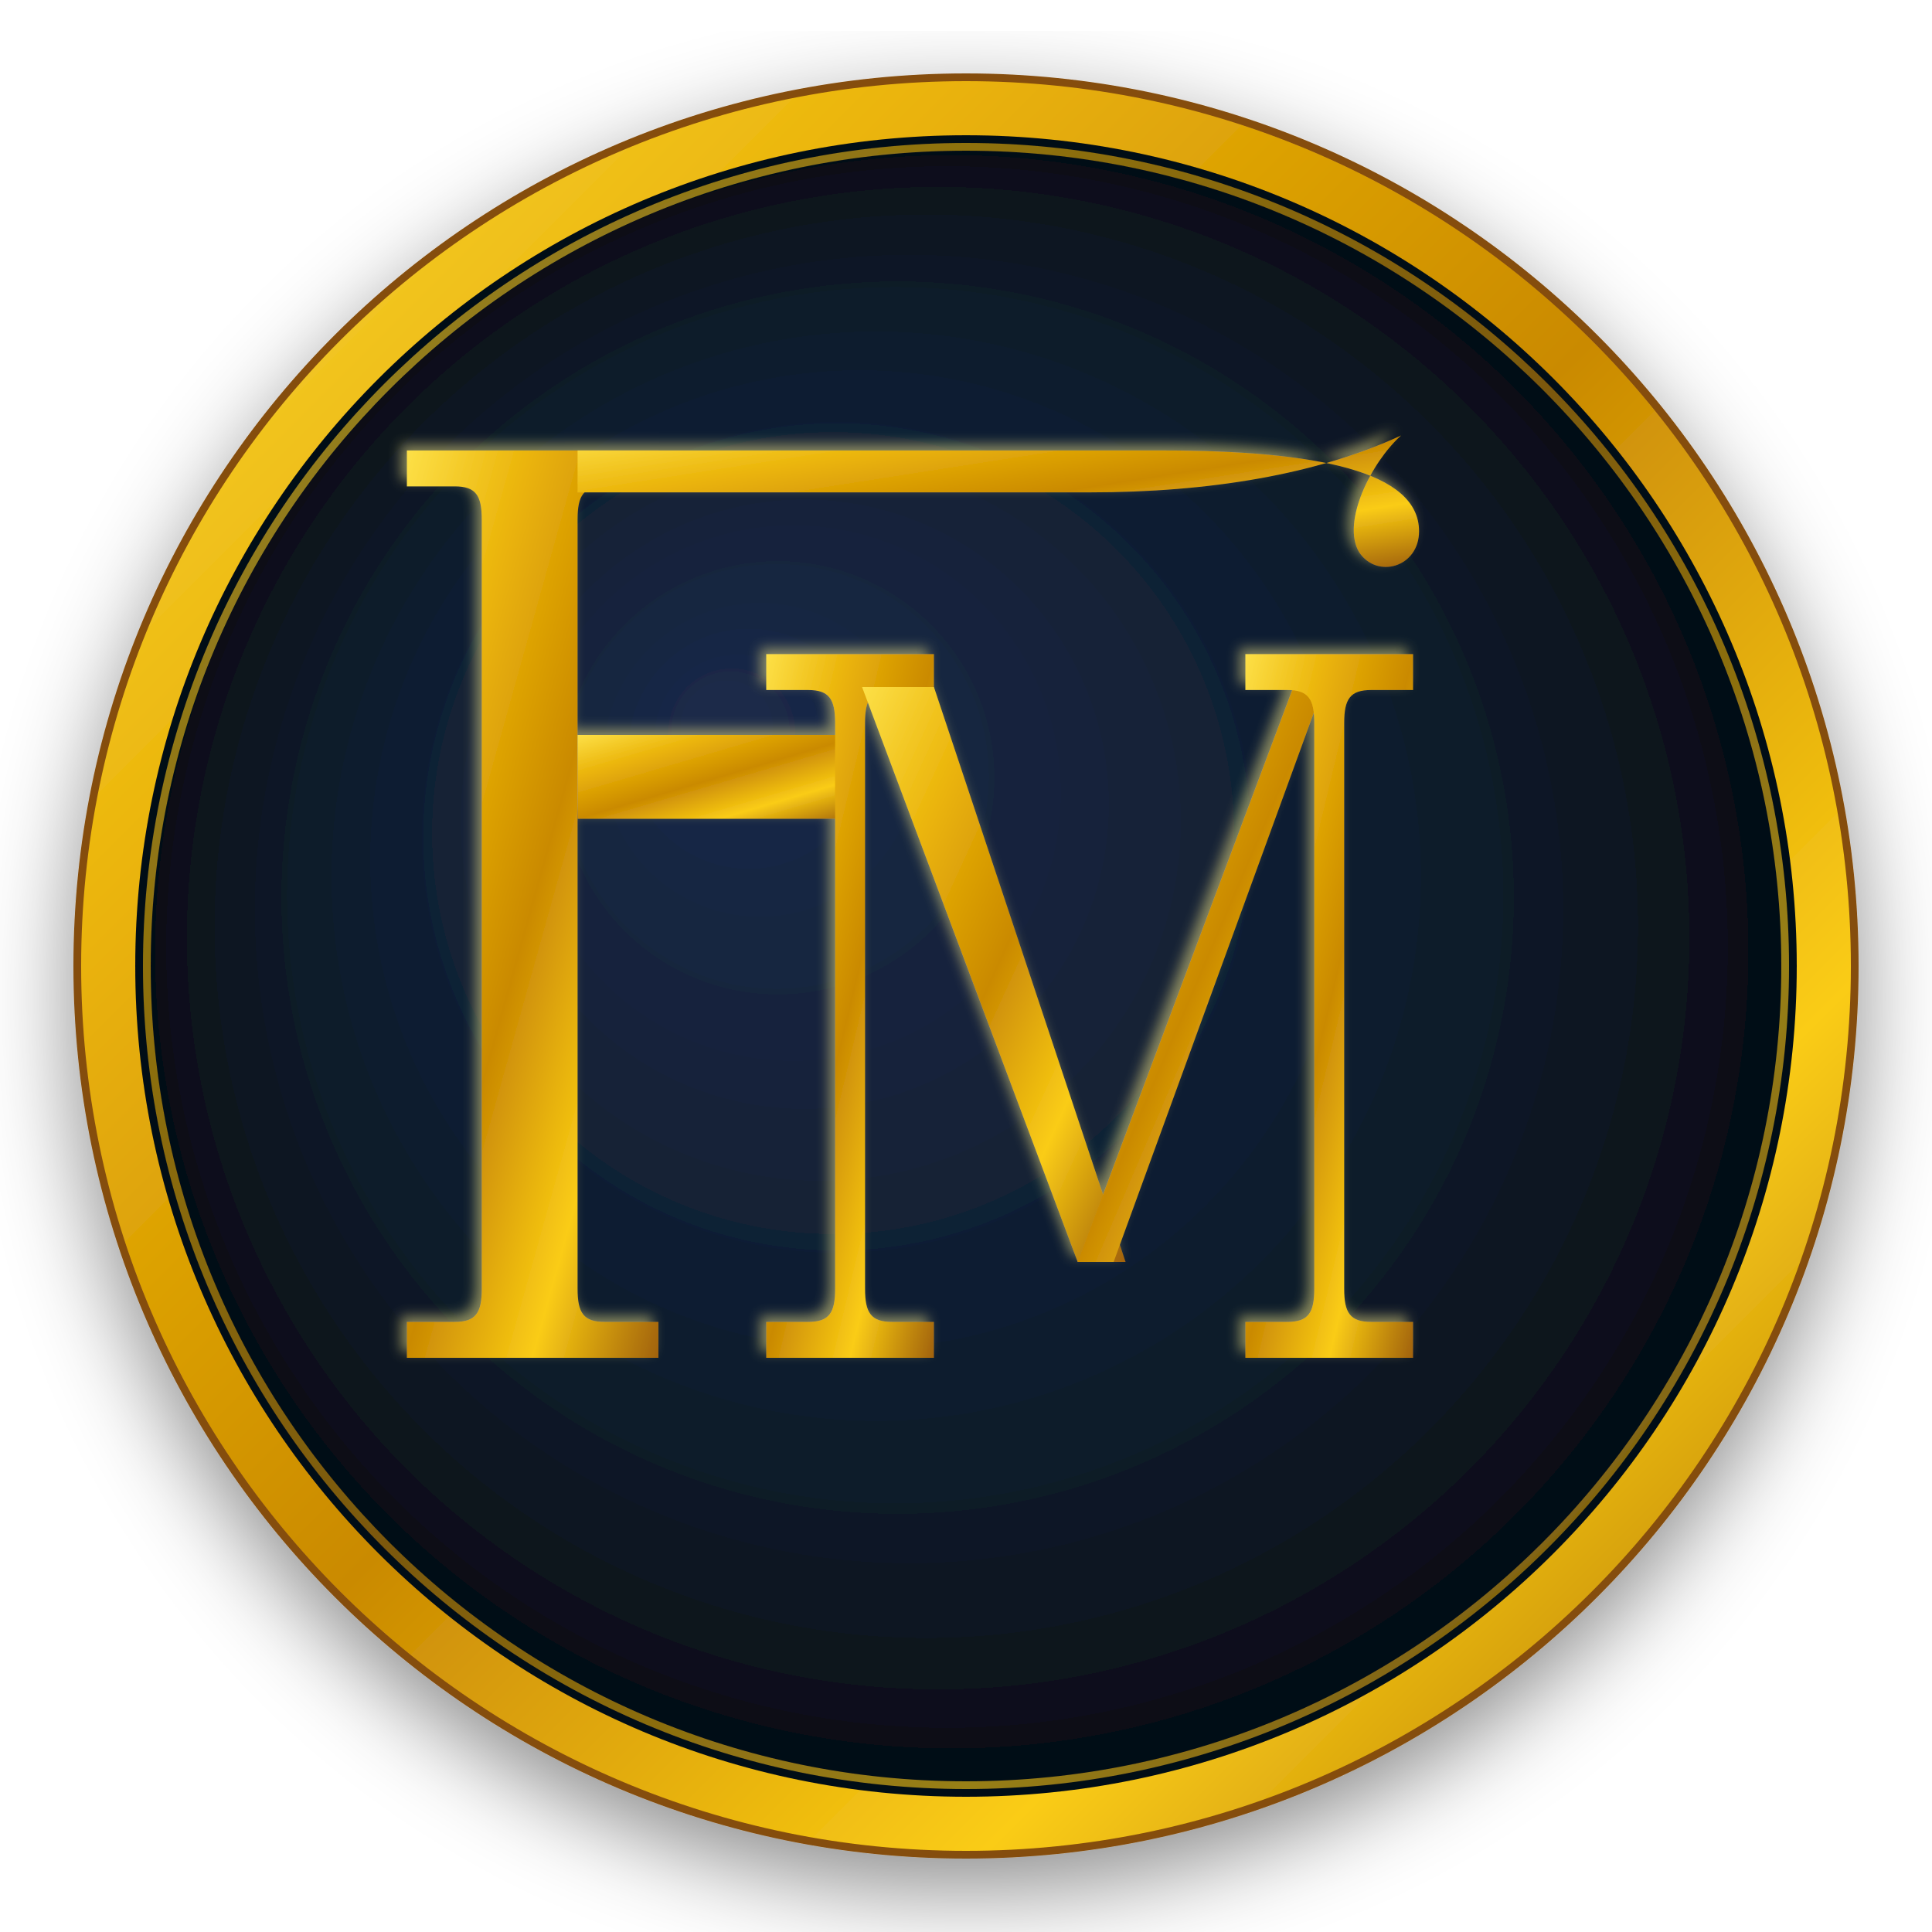
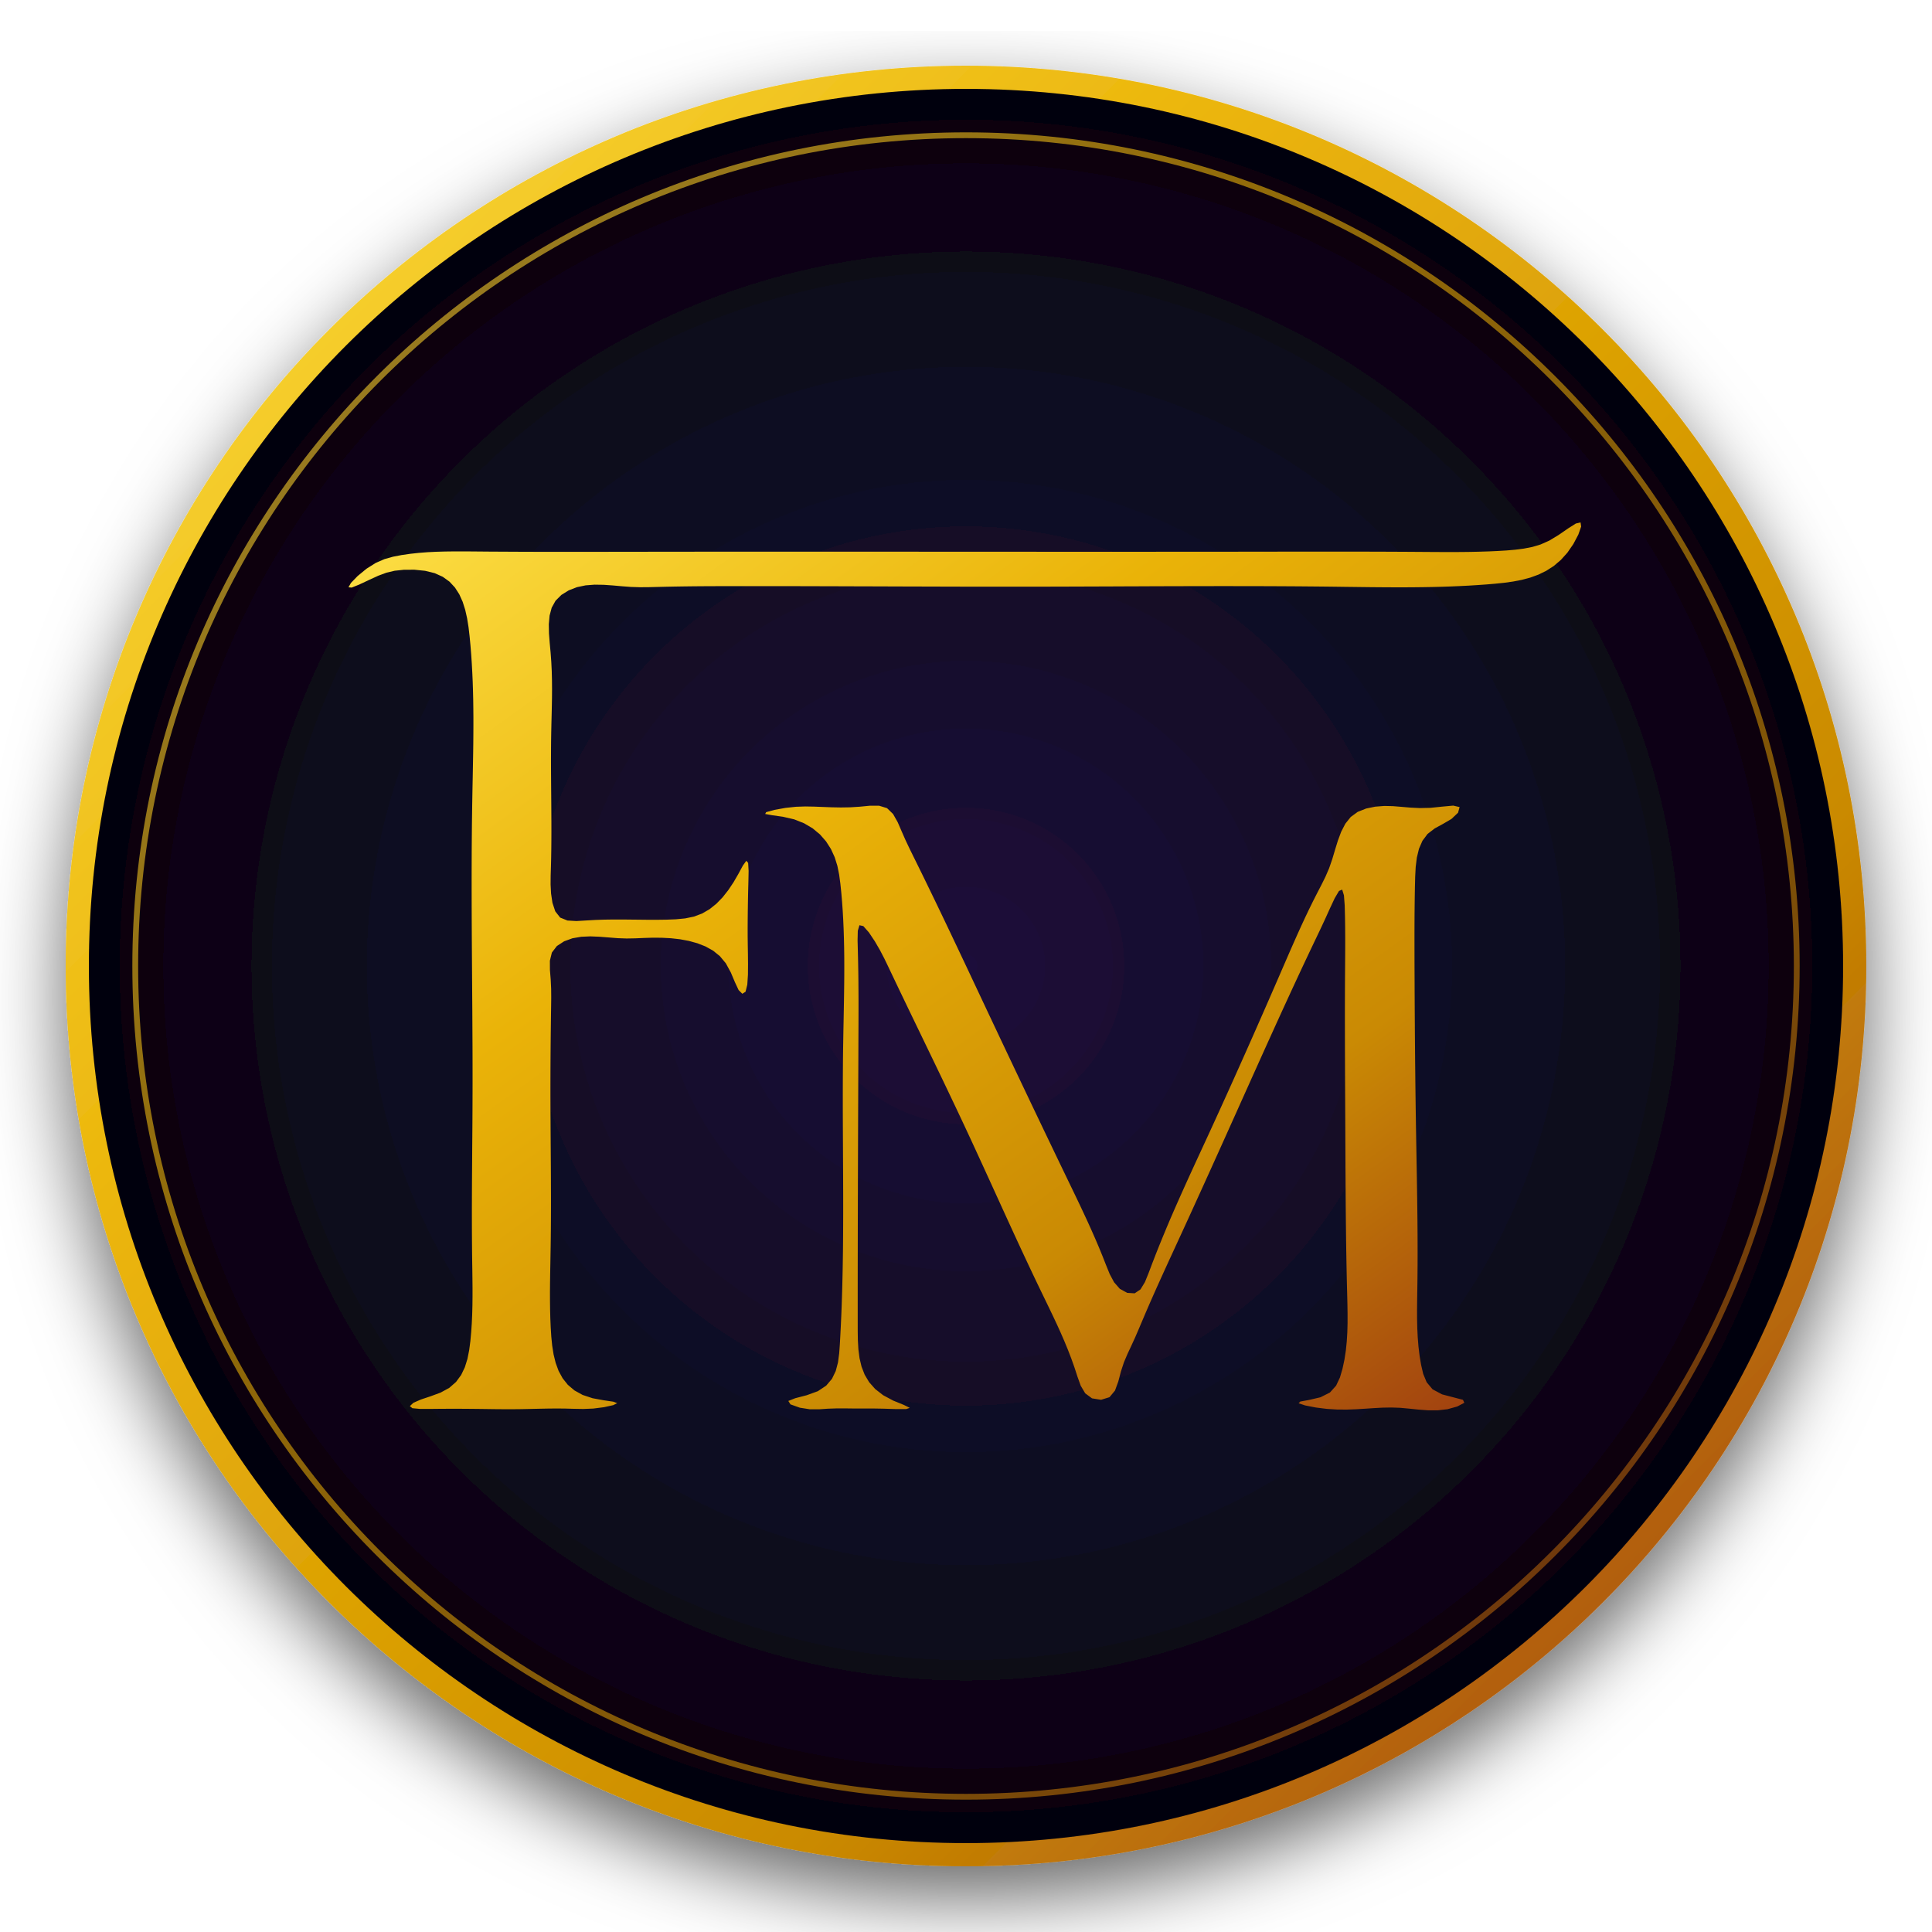
- <svg xmlns="http://www.w3.org/2000/svg" viewBox="0 0 500 500" width="100%" height="100%">
+ <svg xmlns="http://www.w3.org/2000/svg" viewBox="0 0 1000 1000" width="100%" height="100%">
  <defs>
-     <radialGradient id="pinBaseGradient" cx="50%" cy="50%" r="50%" fx="35%" fy="35%">
-       <stop offset="0%" stop-color="#1B2A4A" />
-       <stop offset="70%" stop-color="#0D1B2A" />
-       <stop offset="100%" stop-color="#050C14" />
+     <radialGradient id="pinBase" cx="50%" cy="50%" r="50%">
+       <stop offset="0%" stop-color="#1e113a" />
+       <stop offset="70%" stop-color="#0c081e" />
+       <stop offset="100%" stop-color="#05030a" />
    </radialGradient>
-     <linearGradient id="goldReliefGradient" x1="0%" y1="0%" x2="100%" y2="100%">
+     <linearGradient id="goldSheen" x1="0%" y1="0%" x2="100%" y2="100%">
      <stop offset="0%" stop-color="#FDE047" />
-       <stop offset="25%" stop-color="#EAB308" />
-       <stop offset="50%" stop-color="#CA8A04" />
-       <stop offset="75%" stop-color="#FACC15" />
-       <stop offset="100%" stop-color="#A16207" />
+       <stop offset="35%" stop-color="#EAB308" />
+       <stop offset="70%" stop-color="#CA8A04" />
+       <stop offset="100%" stop-color="#9A3412" />
    </linearGradient>
-     <filter id="pinShadow" x="-20%" y="-20%" width="140%" height="140%">
-       <feDropShadow dx="0" dy="8" stdDeviation="12" flood-color="#000000" flood-opacity="0.45" />
-     </filter>
-     <filter id="emboss3D" x="-10%" y="-10%" width="120%" height="120%">
-       <feDropShadow dx="1" dy="2" stdDeviation="1.5" flood-color="#000000" flood-opacity="0.6" />
-       <feDropShadow dx="-1" dy="-1" stdDeviation="1" flood-color="#FEF08A" flood-opacity="0.5" />
+     <filter id="shadow3d">
+       <feDropShadow dx="0" dy="16" stdDeviation="20" flood-color="#000" flood-opacity="0.6" />
    </filter>
  </defs>
-   <g id="Layer_1_Base_Disc" filter="url(#pinShadow)">
-     <circle cx="250" cy="250" r="230" fill="url(#goldReliefGradient)" stroke="#854D0E" stroke-width="2" />
-     <circle cx="250" cy="250" r="215" fill="url(#pinBaseGradient)" />
-     <circle cx="250" cy="250" r="212" fill="none" stroke="url(#goldReliefGradient)" stroke-width="2" opacity="0.6" />
-   </g>
-   <g id="Layer_2_FM_Monogram" fill="url(#goldReliefGradient)" filter="url(#emboss3D)" transform="translate(65, 60) scale(1.55)">
-     <path d="M 38 188 L 68 188 L 68 182 L 59 182 C 55.5 182 54.5 180.5 54.5 176.5 L 54.5 48 C 54.5 44 55.5 42.5 59 42.5 L 68 42.5 L 68 36.5 L 26 36.5 L 26 42.5 L 34 42.5 C 37.5 42.5 38.5 44 38.5 48 L 38.5 176.5 C 38.5 180.5 37.5 182 34 182 L 26 182 L 26 188 Z" />
-     <path d="M 54.5 43.5 L 140 43.5 C 160 43.5 178 40.5 192 34 C 187 38.5 182 48.5 185 53.5 C 188 58 195 56 195 50 C 195 40 178 36.5 152 36.5 L 54.5 36.5 Z" />
-     <path d="M 54.5 98 L 98 98 L 102 91 L 98 84 L 54.5 84 Z" />
-     <path d="M 88 188 L 114 188 L 114 182 L 107 182 C 103.5 182 102.5 180.5 102.5 176.5 L 102.5 82 C 102.5 78 103.5 76.5 107 76.5 L 114 76.5 L 114 70.5 L 86 70.5 L 86 76.5 L 93 76.5 C 96.5 76.5 97.5 78 97.5 82 L 97.5 176.5 C 97.5 180.5 96.5 182 93 182 L 86 182 L 86 188 Z" />
-     <polygon points="102,76 138,172 146,172 114,76" />
-     <polygon points="138,172 174,76 179,76 144,172" />
-     <path d="M 166 188 L 194 188 L 194 182 L 187 182 C 183.5 182 182.5 180.5 182.5 176.5 L 182.5 82 C 182.5 78 183.5 76.5 187 76.5 L 194 76.5 L 194 70.5 L 166 70.5 L 166 76.5 L 173 76.5 C 176.5 76.5 177.5 78 177.5 82 L 177.5 176.5 C 177.5 180.5 176.5 182 173 182 L 166 182 L 166 188 Z" />
+   <circle cx="500" cy="500" r="460" fill="url(#pinBase)" stroke="url(#goldSheen)" stroke-width="12" filter="url(#shadow3d)" />
+   <circle cx="500" cy="500" r="430" fill="none" stroke="url(#goldSheen)" stroke-width="3" opacity="0.6" />
+   <g transform="translate(100, 100) scale(0.8)">
+     <path fill="url(#goldSheen)" fill-rule="evenodd" d="M 401.67 396.88 L 396.00 396.78 L 389.98 396.98 L 383.22 397.70 L 375.97 399.01 L 370.67 400.48 L 370.08 401.63 L 374.50 402.44 L 381.54 403.44 L 388.80 405.11 L 395.20 407.64 L 400.76 410.92 L 405.50 414.86 L 409.44 419.36 L 412.61 424.31 L 415.04 429.61 L 416.77 435.16 L 417.93 440.88 L 418.71 446.70 L 419.32 452.58 L 419.82 458.46 L 420.24 464.37 L 420.57 470.28 L 420.83 476.21 L 421.02 482.15 L 421.15 488.10 L 421.23 494.06 L 421.25 500.02 L 421.24 505.99 L 421.19 511.96 L 421.11 517.94 L 421.02 523.92 L 420.91 529.90 L 420.80 535.88 L 420.68 541.85 L 420.58 547.83 L 420.48 553.79 L 420.41 559.76 L 420.36 565.71 L 420.32 571.67 L 420.30 577.61 L 420.29 583.56 L 420.29 589.50 L 420.30 595.44 L 420.32 601.37 L 420.35 607.31 L 420.38 613.24 L 420.41 619.18 L 420.44 625.11 L 420.47 631.04 L 420.50 636.98 L 420.52 642.91 L 420.54 648.85 L 420.54 654.79 L 420.54 660.74 L 420.52 666.69 L 420.49 672.64 L 420.45 678.59 L 420.39 684.56 L 420.30 690.52 L 420.20 696.50 L 420.07 702.48 L 419.92 708.47 L 419.74 714.47 L 419.54 720.47 L 419.30 726.49 L 419.03 732.51 L 418.72 738.54 L 418.39 744.59 L 417.96 750.62 L 417.18 756.49 L 415.72 762.04 L 413.28 767.11 L 409.52 771.52 L 404.14 775.10 L 396.92 777.72 L 389.51 779.64 L 385.04 781.42 L 386.43 783.62 L 392.49 785.78 L 399.03 786.81 L 404.94 786.81 L 410.70 786.42 L 416.68 786.22 L 422.74 786.24 L 428.55 786.31 L 433.97 786.30 L 439.63 786.29 L 446.43 786.41 L 454.52 786.67 L 461.33 786.66 L 463.63 785.88 L 459.78 783.98 L 452.86 781.16 L 446.39 777.70 L 441.26 773.71 L 437.33 769.27 L 434.44 764.42 L 432.42 759.23 L 431.12 753.76 L 430.38 748.07 L 430.04 742.23 L 429.95 736.28 L 429.94 730.31 L 429.94 724.32 L 429.94 718.34 L 429.94 712.35 L 429.94 706.35 L 429.95 700.36 L 429.95 694.37 L 429.96 688.37 L 429.97 682.38 L 429.98 676.38 L 429.99 670.39 L 430.00 664.40 L 430.02 658.41 L 430.03 652.43 L 430.05 646.44 L 430.06 640.46 L 430.08 634.49 L 430.10 628.52 L 430.12 622.55 L 430.14 616.59 L 430.16 610.64 L 430.18 604.70 L 430.20 598.76 L 430.22 592.83 L 430.25 586.91 L 430.27 580.99 L 430.29 575.09 L 430.31 569.20 L 430.34 563.32 L 430.36 557.45 L 430.38 551.59 L 430.40 545.74 L 430.43 539.91 L 430.45 534.07 L 430.46 528.20 L 430.46 522.26 L 430.43 516.23 L 430.39 510.05 L 430.31 503.71 L 430.19 497.16 L 430.03 490.37 L 429.85 483.38 L 429.99 477.21 L 431.06 473.62 L 433.58 474.19 L 437.20 478.31 L 441.02 484.03 L 444.33 489.74 L 447.18 495.22 L 449.76 500.57 L 452.29 505.89 L 454.82 511.21 L 457.37 516.54 L 459.93 521.87 L 462.49 527.20 L 465.06 532.53 L 467.64 537.87 L 470.22 543.21 L 472.80 548.56 L 475.38 553.91 L 477.97 559.27 L 480.55 564.63 L 483.13 569.99 L 485.71 575.37 L 488.28 580.74 L 490.84 586.13 L 493.40 591.51 L 495.95 596.91 L 498.49 602.31 L 501.01 607.71 L 503.53 613.13 L 506.03 618.55 L 508.52 623.97 L 511.01 629.39 L 513.49 634.82 L 515.97 640.24 L 518.44 645.67 L 520.92 651.09 L 523.39 656.52 L 525.86 661.93 L 528.34 667.34 L 530.82 672.75 L 533.31 678.15 L 535.81 683.54 L 538.32 688.91 L 540.84 694.28 L 543.37 699.64 L 545.92 704.98 L 548.48 710.31 L 551.06 715.63 L 553.63 720.94 L 556.19 726.28 L 558.72 731.66 L 561.19 737.09 L 563.59 742.60 L 565.90 748.21 L 568.11 753.92 L 570.19 759.77 L 572.14 765.75 L 574.23 771.57 L 577.13 776.48 L 581.53 779.73 L 587.39 780.66 L 592.84 778.98 L 596.39 774.71 L 598.55 768.79 L 600.23 762.36 L 602.19 756.39 L 604.51 750.93 L 606.97 745.68 L 609.40 740.38 L 611.74 734.96 L 614.06 729.48 L 616.40 723.98 L 618.77 718.50 L 621.18 713.04 L 623.61 707.58 L 626.07 702.14 L 628.54 696.70 L 631.02 691.27 L 633.52 685.85 L 636.01 680.43 L 638.50 675.02 L 640.99 669.61 L 643.47 664.20 L 645.94 658.80 L 648.40 653.39 L 650.86 647.99 L 653.32 642.58 L 655.77 637.17 L 658.22 631.77 L 660.66 626.36 L 663.11 620.94 L 665.55 615.53 L 667.99 610.11 L 670.43 604.68 L 672.87 599.25 L 675.31 593.82 L 677.75 588.37 L 680.20 582.92 L 682.65 577.47 L 685.10 572.01 L 687.56 566.55 L 690.01 561.09 L 692.47 555.64 L 694.93 550.19 L 697.40 544.74 L 699.86 539.31 L 702.33 533.88 L 704.80 528.47 L 707.28 523.07 L 709.76 517.68 L 712.24 512.32 L 714.72 506.98 L 717.20 501.66 L 719.69 496.36 L 722.18 491.09 L 724.67 485.85 L 727.17 480.62 L 729.73 475.23 L 732.46 469.38 L 735.44 462.79 L 738.54 456.17 L 741.33 451.44 L 743.39 450.58 L 744.53 454.29 L 745.02 460.82 L 745.21 468.16 L 745.31 475.06 L 745.35 481.51 L 745.35 487.62 L 745.32 493.50 L 745.28 499.26 L 745.24 505.01 L 745.20 510.78 L 745.18 516.60 L 745.16 522.45 L 745.15 528.32 L 745.15 534.23 L 745.16 540.16 L 745.17 546.10 L 745.18 552.07 L 745.20 558.05 L 745.22 564.04 L 745.24 570.04 L 745.27 576.04 L 745.30 582.05 L 745.33 588.06 L 745.36 594.06 L 745.39 600.05 L 745.42 606.04 L 745.44 612.01 L 745.47 617.97 L 745.50 623.92 L 745.52 629.86 L 745.56 635.80 L 745.59 641.72 L 745.63 647.65 L 745.67 653.57 L 745.72 659.49 L 745.78 665.42 L 745.85 671.34 L 745.92 677.27 L 746.01 683.21 L 746.11 689.15 L 746.22 695.10 L 746.34 701.07 L 746.48 707.04 L 746.64 713.03 L 746.78 719.03 L 746.87 725.03 L 746.87 731.02 L 746.71 736.99 L 746.35 742.94 L 745.75 748.84 L 744.85 754.70 L 743.61 760.50 L 741.95 766.21 L 739.45 771.52 L 735.46 775.96 L 729.36 779.03 L 722.00 780.75 L 716.27 781.80 L 715.20 782.90 L 719.45 784.32 L 726.40 785.67 L 733.50 786.55 L 740.15 786.96 L 746.44 787.00 L 752.43 786.78 L 758.22 786.43 L 763.88 786.05 L 769.49 785.75 L 775.13 785.65 L 780.89 785.85 L 786.82 786.39 L 792.88 787.02 L 799.05 787.47 L 805.29 787.47 L 811.56 786.75 L 817.81 785.02 L 822.42 782.61 L 821.52 780.67 L 815.62 779.14 L 808.02 777.15 L 801.88 773.89 L 798.04 769.31 L 795.80 763.87 L 794.45 758.04 L 793.46 752.14 L 792.75 746.22 L 792.27 740.29 L 791.98 734.33 L 791.85 728.37 L 791.83 722.40 L 791.89 716.42 L 791.98 710.45 L 792.07 704.48 L 792.13 698.51 L 792.17 692.56 L 792.19 686.61 L 792.18 680.66 L 792.16 674.71 L 792.12 668.77 L 792.07 662.83 L 792.00 656.90 L 791.92 650.96 L 791.83 645.02 L 791.74 639.08 L 791.64 633.14 L 791.53 627.20 L 791.43 621.25 L 791.32 615.30 L 791.22 609.35 L 791.12 603.39 L 791.03 597.42 L 790.94 591.45 L 790.86 585.47 L 790.78 579.49 L 790.71 573.51 L 790.65 567.53 L 790.58 561.55 L 790.53 555.57 L 790.48 549.60 L 790.43 543.63 L 790.39 537.67 L 790.35 531.72 L 790.31 525.77 L 790.28 519.84 L 790.25 513.92 L 790.23 508.01 L 790.20 502.11 L 790.18 496.23 L 790.17 490.37 L 790.16 484.49 L 790.16 478.61 L 790.18 472.69 L 790.21 466.72 L 790.27 460.70 L 790.35 454.61 L 790.46 448.44 L 790.62 442.17 L 790.95 435.92 L 791.70 429.86 L 793.07 424.16 L 795.30 419.01 L 798.62 414.57 L 803.22 411.01 L 808.69 408.02 L 814.08 404.87 L 818.36 400.83 L 819.35 397.18 L 815.25 396.23 L 808.15 396.88 L 800.50 397.67 L 793.66 397.82 L 787.51 397.52 L 781.80 397.03 L 776.29 396.58 L 770.71 396.45 L 764.86 396.89 L 758.91 398.11 L 753.42 400.29 L 748.90 403.60 L 745.42 407.96 L 742.75 413.12 L 740.62 418.83 L 738.77 424.84 L 736.96 430.91 L 734.93 436.78 L 732.54 442.31 L 729.91 447.61 L 727.20 452.83 L 724.54 458.06 L 721.95 463.34 L 719.41 468.66 L 716.93 474.01 L 714.49 479.39 L 712.08 484.80 L 709.69 490.23 L 707.32 495.68 L 704.95 501.14 L 702.58 506.61 L 700.20 512.08 L 697.81 517.56 L 695.42 523.04 L 693.02 528.52 L 690.61 534.01 L 688.20 539.49 L 685.78 544.97 L 683.35 550.45 L 680.92 555.92 L 678.48 561.38 L 676.04 566.84 L 673.60 572.29 L 671.15 577.73 L 668.70 583.16 L 666.24 588.58 L 663.79 593.98 L 661.33 599.37 L 658.87 604.75 L 656.41 610.10 L 653.94 615.44 L 651.48 620.77 L 649.02 626.10 L 646.57 631.43 L 644.12 636.78 L 641.69 642.15 L 639.26 647.55 L 636.84 652.99 L 634.43 658.47 L 632.04 664.00 L 629.67 669.60 L 627.32 675.26 L 624.98 680.99 L 622.67 686.81 L 620.38 692.72 L 618.12 698.72 L 615.76 704.53 L 612.90 709.23 L 609.13 711.78 L 604.31 711.49 L 599.52 708.86 L 595.81 704.62 L 592.99 699.35 L 590.64 693.57 L 588.35 687.75 L 586.01 682.05 L 583.62 676.44 L 581.18 670.91 L 578.71 665.44 L 576.20 660.04 L 573.68 654.67 L 571.13 649.34 L 568.57 644.02 L 566.00 638.70 L 563.44 633.38 L 560.87 628.05 L 558.30 622.71 L 555.74 617.37 L 553.17 612.01 L 550.60 606.66 L 548.04 601.29 L 545.47 595.92 L 542.90 590.55 L 540.34 585.17 L 537.78 579.79 L 535.22 574.41 L 532.66 569.02 L 530.10 563.63 L 527.54 558.23 L 524.99 552.84 L 522.43 547.45 L 519.89 542.05 L 517.34 536.65 L 514.79 531.26 L 512.25 525.86 L 509.71 520.47 L 507.17 515.07 L 504.63 509.68 L 502.10 504.29 L 499.56 498.91 L 497.01 493.53 L 494.47 488.15 L 491.92 482.78 L 489.37 477.41 L 486.81 472.05 L 484.25 466.69 L 481.68 461.34 L 479.10 455.99 L 476.52 450.66 L 473.93 445.33 L 471.33 440.01 L 468.72 434.70 L 466.10 429.40 L 463.48 424.06 L 460.88 418.58 L 458.35 412.83 L 455.79 406.93 L 452.80 401.64 L 448.90 397.87 L 443.76 396.29 L 437.72 396.31 L 431.33 396.93 L 425.07 397.33 L 419.01 397.43 L 413.11 397.32 L 407.34 397.10 L 401.67 396.88 Z M 897.62 212.99 L 894.56 213.72 L 889.51 216.92 L 883.46 221.09 L 877.39 224.77 L 871.75 227.28 L 866.32 228.90 L 860.88 229.95 L 855.29 230.67 L 849.58 231.16 L 843.82 231.50 L 838.06 231.76 L 832.29 231.94 L 826.53 232.07 L 820.76 232.14 L 814.99 232.17 L 809.22 232.16 L 803.46 232.14 L 797.69 232.10 L 791.92 232.06 L 786.15 232.02 L 780.38 231.99 L 774.61 231.96 L 768.84 231.94 L 763.07 231.92 L 757.30 231.91 L 751.53 231.90 L 745.77 231.90 L 740.00 231.89 L 734.23 231.89 L 728.46 231.89 L 722.69 231.90 L 716.92 231.90 L 711.16 231.91 L 705.39 231.91 L 699.62 231.92 L 693.85 231.93 L 688.09 231.94 L 682.32 231.94 L 676.55 231.95 L 670.78 231.96 L 665.02 231.96 L 659.25 231.97 L 653.48 231.97 L 647.72 231.97 L 641.95 231.98 L 636.18 231.98 L 630.41 231.98 L 624.65 231.98 L 618.88 231.99 L 613.11 231.99 L 607.35 231.99 L 601.58 231.99 L 595.81 231.99 L 590.05 231.99 L 584.28 231.99 L 578.51 231.99 L 572.75 231.99 L 566.98 231.99 L 561.21 231.99 L 555.45 231.99 L 549.68 231.99 L 543.91 231.98 L 538.14 231.98 L 532.38 231.98 L 526.61 231.98 L 520.84 231.98 L 515.07 231.97 L 509.31 231.97 L 503.54 231.97 L 497.77 231.97 L 492.00 231.96 L 486.23 231.96 L 480.46 231.96 L 474.69 231.96 L 468.93 231.95 L 463.16 231.95 L 457.39 231.95 L 451.62 231.94 L 445.85 231.94 L 440.08 231.94 L 434.31 231.94 L 428.54 231.94 L 422.77 231.93 L 417.01 231.93 L 411.24 231.93 L 405.47 231.93 L 399.70 231.93 L 393.93 231.93 L 388.16 231.93 L 382.39 231.93 L 376.63 231.93 L 370.86 231.93 L 365.09 231.93 L 359.32 231.93 L 353.56 231.93 L 347.79 231.94 L 342.02 231.94 L 336.26 231.94 L 330.49 231.95 L 324.72 231.95 L 318.96 231.96 L 313.19 231.96 L 307.43 231.97 L 301.66 231.97 L 295.90 231.98 L 290.14 231.99 L 284.37 232.00 L 278.61 232.01 L 272.85 232.01 L 267.09 232.02 L 261.32 232.03 L 255.56 232.04 L 249.79 232.04 L 244.03 232.04 L 238.26 232.04 L 232.49 232.04 L 226.72 232.03 L 220.95 232.02 L 215.17 232.00 L 209.39 231.98 L 203.61 231.95 L 197.83 231.92 L 192.04 231.89 L 186.25 231.84 L 180.46 231.79 L 174.67 231.75 L 168.88 231.76 L 163.12 231.83 L 157.37 231.99 L 151.66 232.27 L 145.99 232.71 L 140.37 233.32 L 134.79 234.13 L 129.28 235.19 L 123.74 236.75 L 118.06 239.22 L 112.12 242.97 L 106.40 247.68 L 102.09 252.11 L 100.45 254.98 L 102.53 255.17 L 107.55 253.16 L 113.84 250.19 L 119.79 247.47 L 125.05 245.52 L 130.34 244.27 L 136.36 243.63 L 143.16 243.61 L 150.03 244.31 L 156.26 245.84 L 161.50 248.21 L 165.83 251.34 L 169.35 255.13 L 172.15 259.49 L 174.33 264.33 L 175.99 269.56 L 177.23 275.09 L 178.15 280.83 L 178.83 286.68 L 179.39 292.56 L 179.86 298.42 L 180.25 304.27 L 180.57 310.10 L 180.83 315.92 L 181.02 321.73 L 181.16 327.52 L 181.24 333.31 L 181.29 339.08 L 181.29 344.85 L 181.26 350.62 L 181.21 356.37 L 181.13 362.13 L 181.03 367.87 L 180.93 373.62 L 180.82 379.37 L 180.70 385.11 L 180.60 390.86 L 180.50 396.60 L 180.42 402.35 L 180.34 408.11 L 180.29 413.86 L 180.24 419.62 L 180.20 425.38 L 180.18 431.14 L 180.16 436.90 L 180.15 442.66 L 180.15 448.43 L 180.16 454.20 L 180.17 459.96 L 180.19 465.73 L 180.21 471.50 L 180.24 477.28 L 180.27 483.05 L 180.31 488.82 L 180.35 494.60 L 180.39 500.37 L 180.43 506.14 L 180.47 511.92 L 180.51 517.70 L 180.55 523.47 L 180.59 529.25 L 180.62 535.02 L 180.65 540.80 L 180.68 546.57 L 180.71 552.35 L 180.73 558.12 L 180.74 563.89 L 180.75 569.66 L 180.75 575.44 L 180.74 581.21 L 180.72 586.97 L 180.70 592.74 L 180.67 598.51 L 180.63 604.27 L 180.59 610.04 L 180.54 615.80 L 180.50 621.56 L 180.46 627.33 L 180.42 633.09 L 180.38 638.85 L 180.35 644.61 L 180.33 650.37 L 180.31 656.13 L 180.31 661.89 L 180.32 667.65 L 180.34 673.41 L 180.38 679.17 L 180.43 684.92 L 180.50 690.68 L 180.59 696.44 L 180.66 702.21 L 180.72 707.97 L 180.72 713.74 L 180.66 719.52 L 180.51 725.31 L 180.25 731.11 L 179.86 736.92 L 179.32 742.75 L 178.56 748.55 L 177.43 754.22 L 175.75 759.62 L 173.35 764.63 L 170.05 769.11 L 165.67 772.95 L 160.06 776.01 L 153.60 778.39 L 147.35 780.47 L 142.44 782.62 L 140.16 784.78 L 141.84 786.11 L 146.81 786.57 L 153.38 786.57 L 159.97 786.50 L 166.16 786.47 L 172.04 786.47 L 177.72 786.51 L 183.32 786.56 L 188.95 786.63 L 194.71 786.71 L 200.57 786.76 L 206.44 786.77 L 212.23 786.71 L 217.94 786.59 L 223.59 786.46 L 229.23 786.35 L 234.88 786.29 L 240.58 786.34 L 246.37 786.50 L 252.39 786.60 L 258.85 786.34 L 265.80 785.45 L 271.78 784.13 L 274.33 782.83 L 271.77 781.88 L 265.66 780.98 L 258.39 779.65 L 251.96 777.52 L 246.66 774.60 L 242.38 770.97 L 239.01 766.73 L 236.42 761.98 L 234.52 756.80 L 233.17 751.31 L 232.26 745.58 L 231.68 739.72 L 231.31 733.83 L 231.06 727.96 L 230.91 722.12 L 230.84 716.32 L 230.83 710.54 L 230.88 704.77 L 230.96 699.03 L 231.07 693.29 L 231.17 687.55 L 231.27 681.81 L 231.35 676.07 L 231.41 670.32 L 231.45 664.57 L 231.47 658.81 L 231.48 653.04 L 231.47 647.28 L 231.45 641.51 L 231.43 635.74 L 231.40 629.96 L 231.36 624.18 L 231.32 618.41 L 231.28 612.63 L 231.24 606.85 L 231.21 601.07 L 231.17 595.29 L 231.15 589.51 L 231.13 583.74 L 231.13 577.97 L 231.14 572.20 L 231.16 566.43 L 231.19 560.67 L 231.23 554.91 L 231.28 549.16 L 231.34 543.41 L 231.41 537.67 L 231.48 531.94 L 231.57 526.22 L 231.64 520.50 L 231.59 514.69 L 231.30 508.70 L 230.80 502.55 L 230.77 496.59 L 232.06 491.30 L 235.29 487.09 L 239.98 484.03 L 245.39 482.06 L 251.07 481.08 L 256.91 480.83 L 262.84 481.06 L 268.78 481.53 L 274.67 482.00 L 280.42 482.20 L 286.04 482.10 L 291.65 481.86 L 297.36 481.69 L 303.20 481.73 L 309.10 482.04 L 314.96 482.70 L 320.71 483.77 L 326.25 485.30 L 331.49 487.36 L 336.36 490.07 L 340.76 493.63 L 344.61 498.26 L 347.81 504.12 L 350.48 510.44 L 352.89 515.59 L 355.29 517.97 L 357.37 516.64 L 358.50 512.07 L 358.92 505.61 L 358.97 498.74 L 358.91 492.40 L 358.81 486.54 L 358.74 481.00 L 358.73 475.60 L 358.76 470.19 L 358.82 464.59 L 358.91 458.66 L 359.03 452.30 L 359.21 445.40 L 359.35 438.46 L 359.05 433.30 L 357.87 431.92 L 355.63 435.04 L 352.74 440.39 L 349.59 445.83 L 346.19 450.92 L 342.51 455.58 L 338.50 459.71 L 334.11 463.23 L 329.30 466.03 L 324.01 468.03 L 318.27 469.21 L 312.26 469.79 L 306.23 470.02 L 300.34 470.10 L 294.59 470.10 L 288.92 470.04 L 283.30 469.98 L 277.67 469.92 L 271.99 469.92 L 266.20 470.00 L 260.28 470.20 L 254.16 470.55 L 247.93 470.92 L 242.14 470.58 L 237.42 468.67 L 234.26 464.64 L 232.43 459.14 L 231.54 453.12 L 231.23 447.23 L 231.28 441.47 L 231.46 435.75 L 231.60 430.00 L 231.69 424.24 L 231.74 418.45 L 231.76 412.66 L 231.75 406.85 L 231.72 401.04 L 231.68 395.22 L 231.63 389.41 L 231.58 383.60 L 231.54 377.80 L 231.50 372.02 L 231.49 366.25 L 231.51 360.50 L 231.55 354.79 L 231.64 349.10 L 231.76 343.44 L 231.90 337.79 L 232.03 332.14 L 232.13 326.46 L 232.17 320.75 L 232.12 314.97 L 231.97 309.12 L 231.68 303.17 L 231.23 297.11 L 230.66 290.96 L 230.19 284.84 L 230.08 278.90 L 230.58 273.29 L 231.95 268.16 L 234.45 263.66 L 238.21 259.91 L 242.94 256.97 L 248.28 254.90 L 253.90 253.72 L 259.67 253.28 L 265.55 253.37 L 271.48 253.78 L 277.42 254.31 L 283.30 254.75 L 289.10 254.93 L 294.83 254.89 L 300.53 254.75 L 306.24 254.61 L 311.97 254.50 L 317.71 254.41 L 323.46 254.34 L 329.21 254.29 L 334.98 254.26 L 340.75 254.24 L 346.53 254.23 L 352.31 254.22 L 358.08 254.22 L 363.86 254.22 L 369.63 254.22 L 375.41 254.23 L 381.18 254.23 L 386.95 254.24 L 392.73 254.25 L 398.50 254.27 L 404.27 254.28 L 410.04 254.30 L 415.81 254.31 L 421.58 254.33 L 427.34 254.35 L 433.11 254.36 L 438.88 254.38 L 444.64 254.40 L 450.41 254.42 L 456.18 254.44 L 461.94 254.46 L 467.71 254.47 L 473.47 254.49 L 479.24 254.51 L 485.00 254.52 L 490.77 254.54 L 496.54 254.55 L 502.30 254.56 L 508.07 254.57 L 513.83 254.57 L 519.60 254.58 L 525.36 254.58 L 531.13 254.58 L 536.89 254.58 L 542.66 254.57 L 548.43 254.56 L 554.19 254.55 L 559.96 254.54 L 565.73 254.52 L 571.50 254.50 L 577.26 254.48 L 583.03 254.46 L 588.80 254.44 L 594.57 254.42 L 600.34 254.39 L 606.11 254.37 L 611.88 254.35 L 617.65 254.32 L 623.42 254.30 L 629.18 254.28 L 634.95 254.27 L 640.72 254.25 L 646.49 254.24 L 652.26 254.23 L 658.03 254.22 L 663.80 254.21 L 669.57 254.21 L 675.33 254.22 L 681.10 254.22 L 686.87 254.23 L 692.64 254.25 L 698.40 254.27 L 704.17 254.30 L 709.94 254.33 L 715.70 254.37 L 721.47 254.42 L 727.23 254.47 L 733.00 254.53 L 738.76 254.60 L 744.53 254.68 L 750.29 254.75 L 756.05 254.82 L 761.82 254.89 L 767.58 254.94 L 773.34 254.98 L 779.11 254.99 L 784.87 254.99 L 790.63 254.95 L 796.40 254.88 L 802.16 254.78 L 807.93 254.63 L 813.69 254.44 L 819.46 254.19 L 825.23 253.90 L 830.99 253.54 L 836.76 253.13 L 842.53 252.64 L 848.29 252.05 L 853.98 251.25 L 859.59 250.17 L 865.06 248.71 L 870.37 246.78 L 875.46 244.29 L 880.31 241.16 L 884.87 237.28 L 889.10 232.58 L 892.97 226.96 L 896.19 220.87 L 898.00 215.70 L 897.62 212.99 Z" />
  </g>
</svg>
